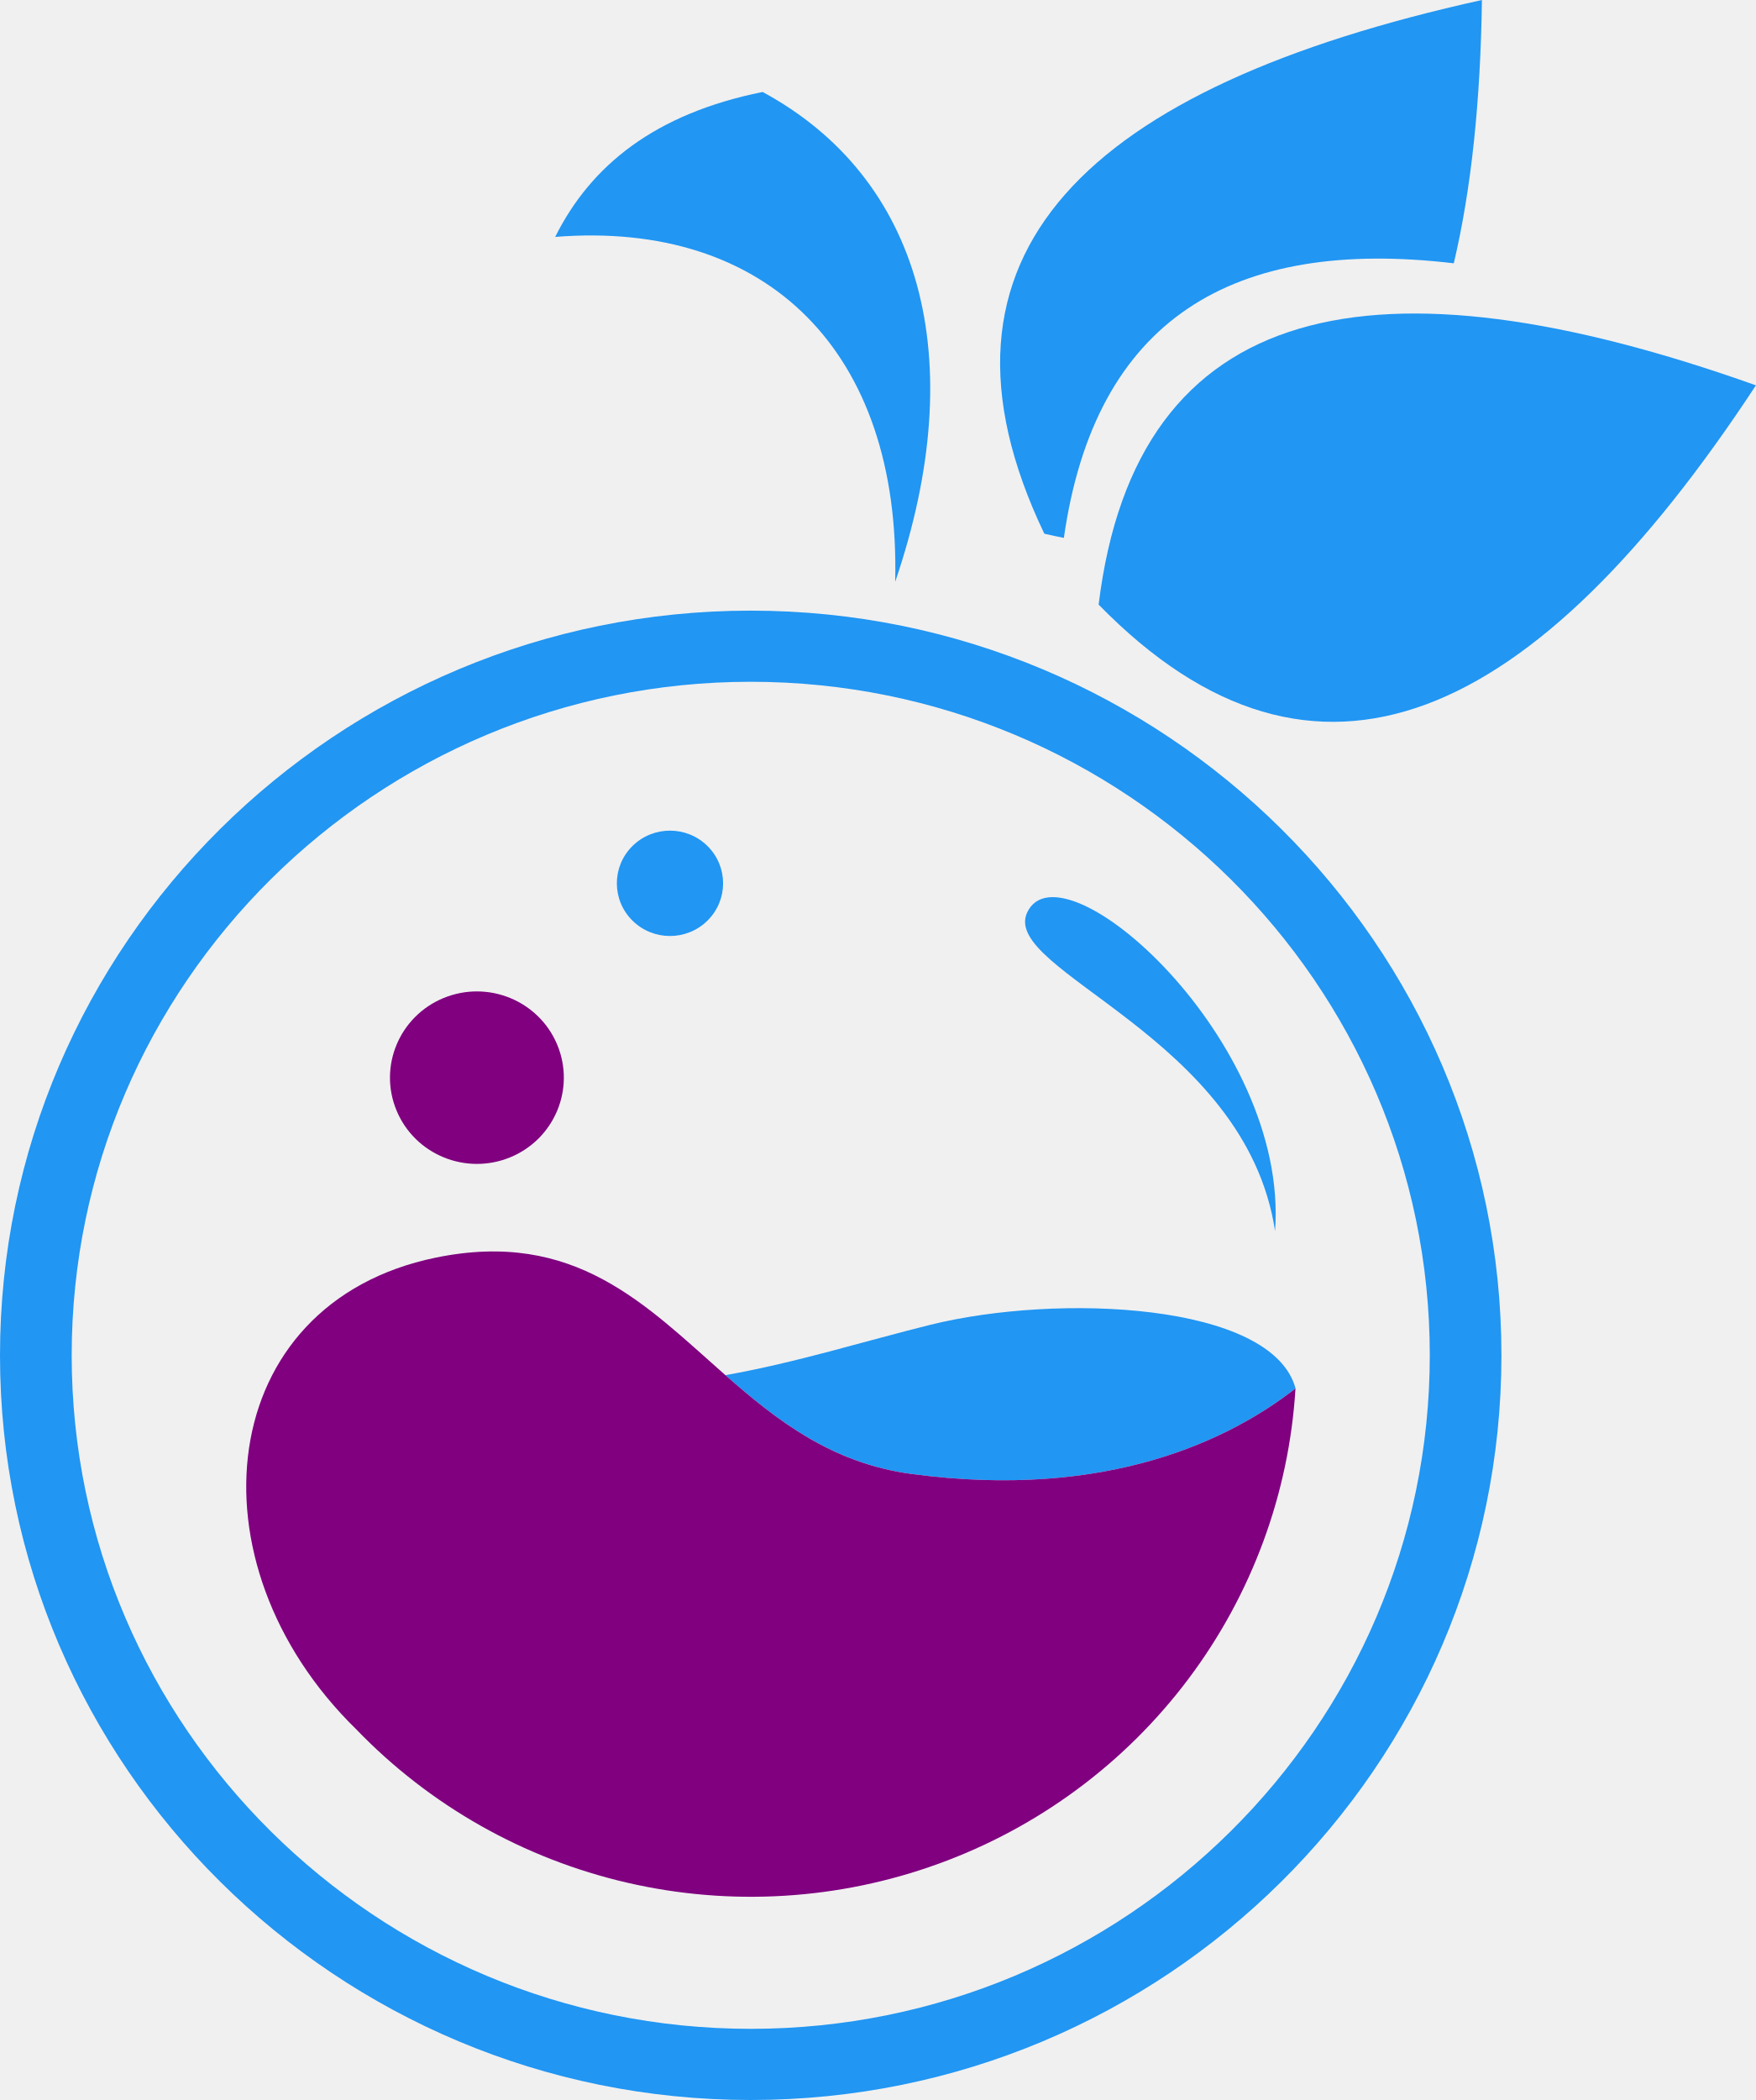
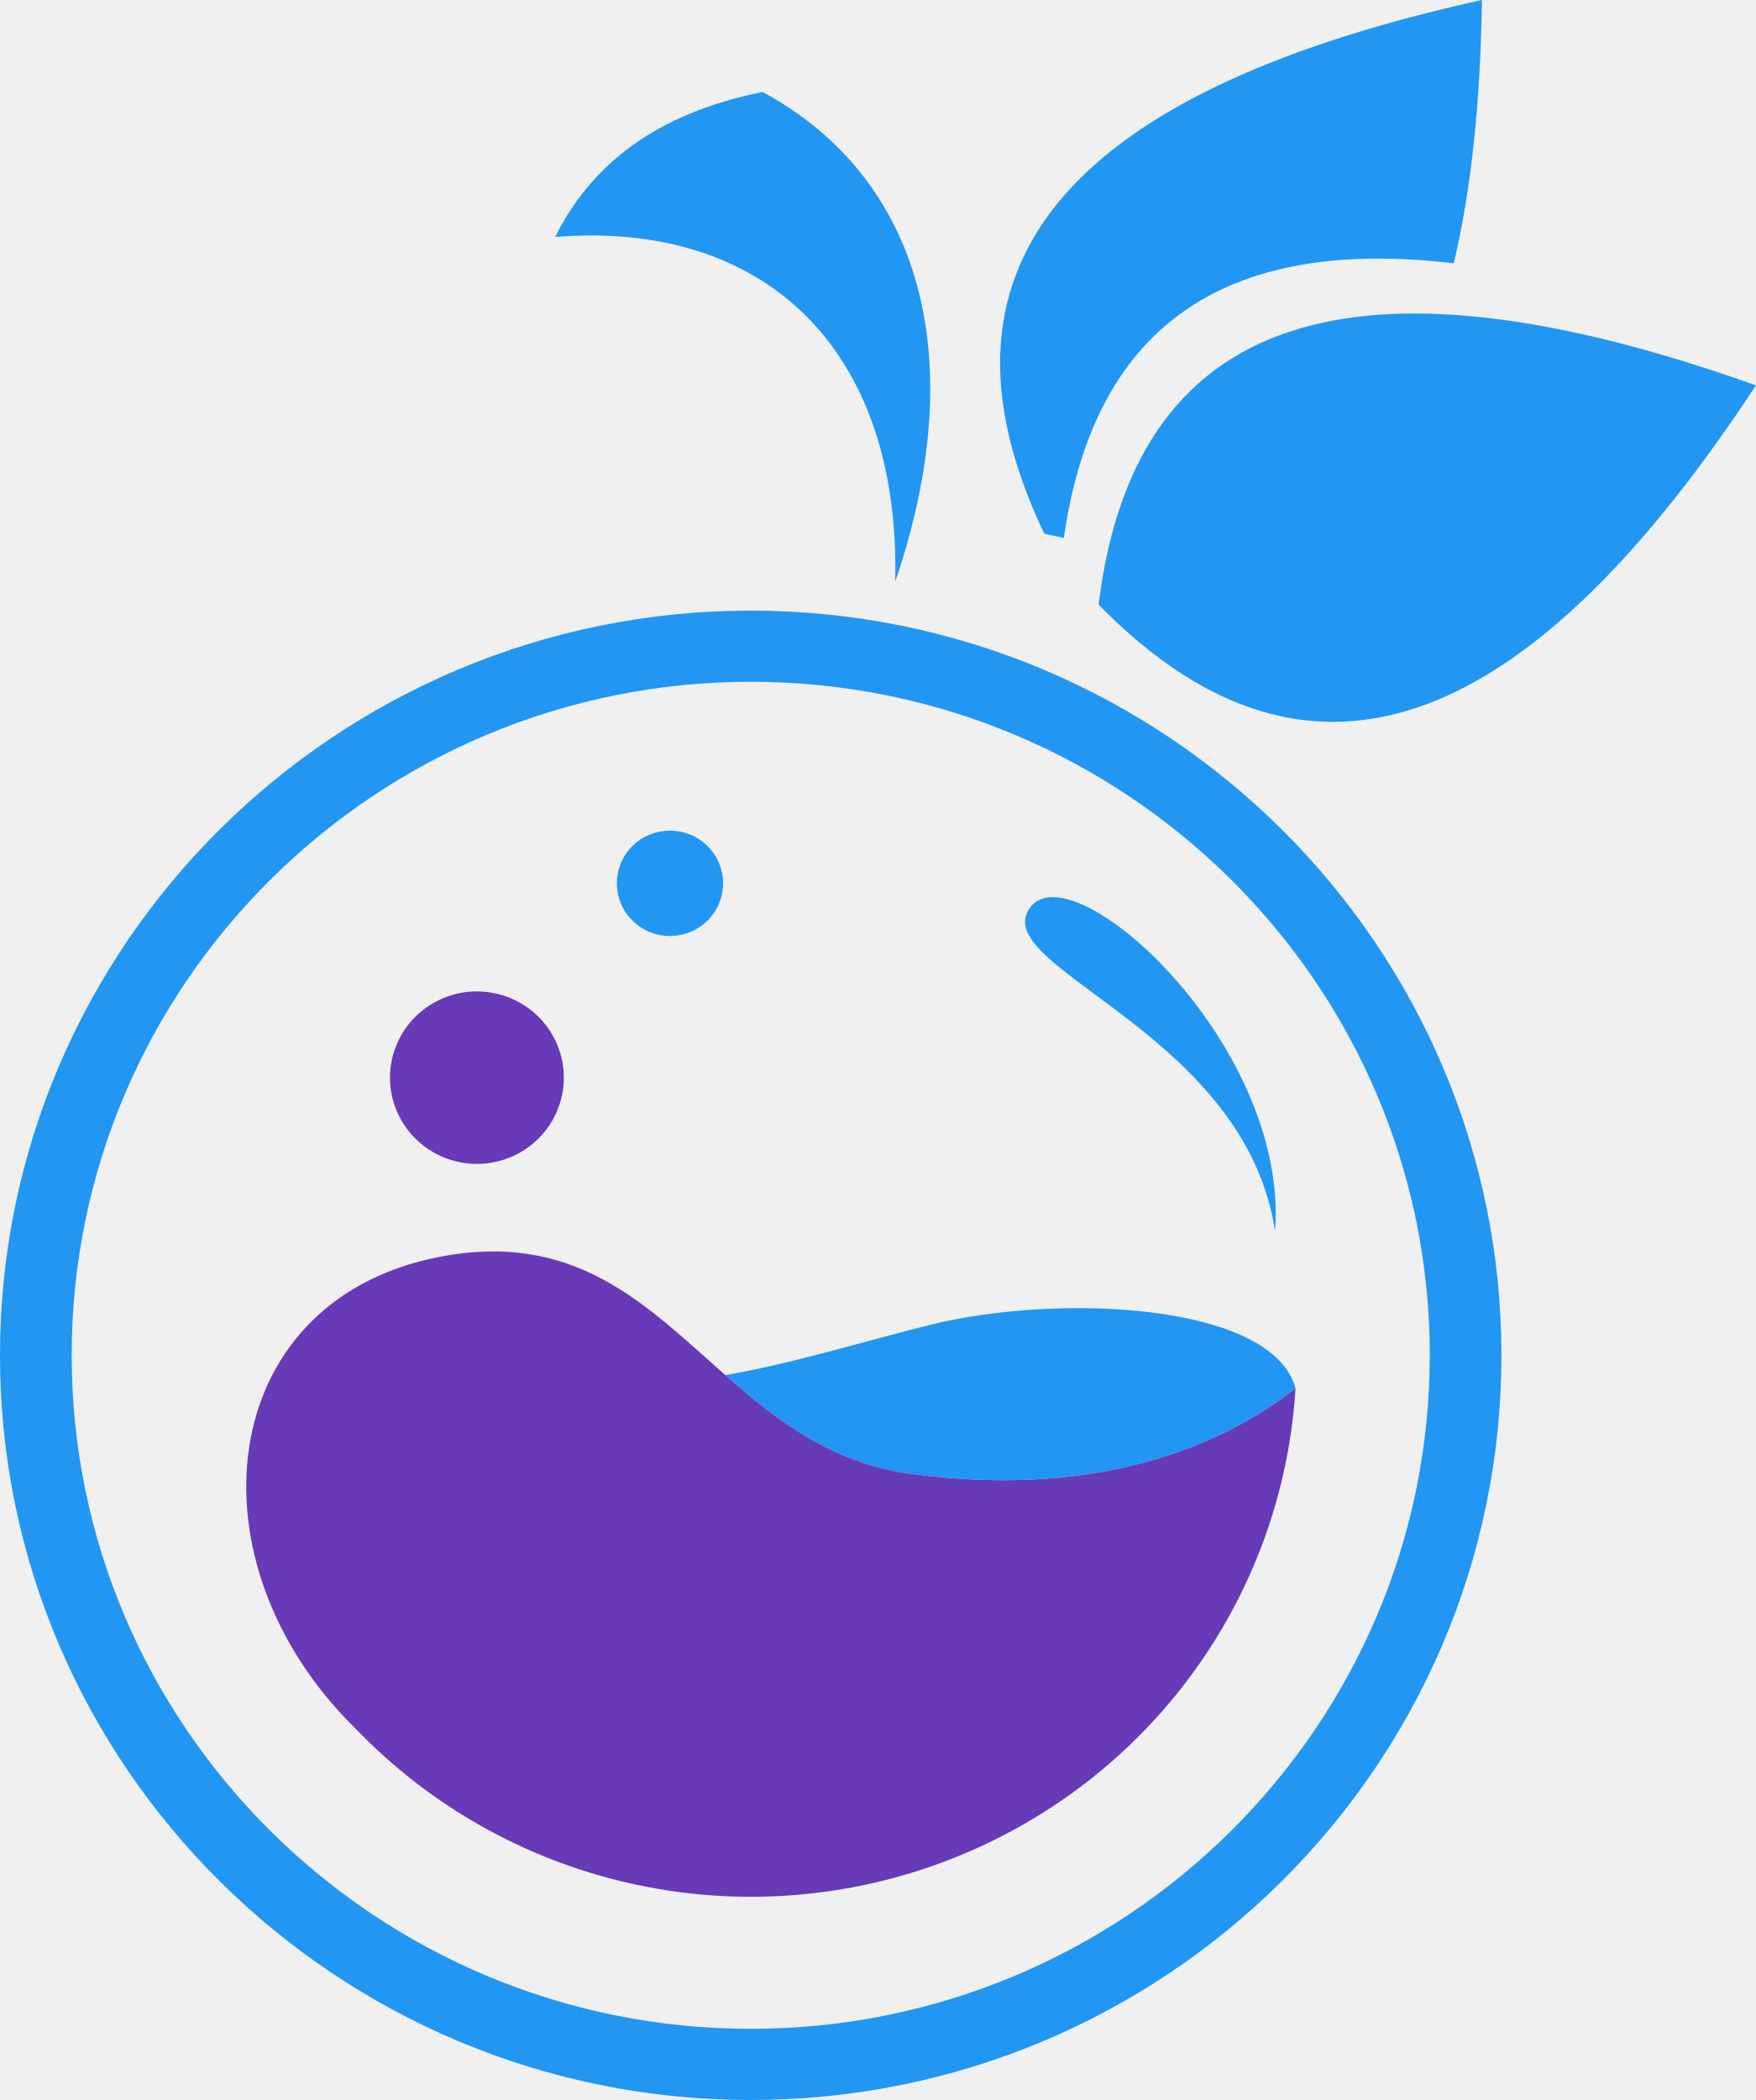
<svg xmlns="http://www.w3.org/2000/svg" width="46" height="55" viewBox="0 0 46 55" fill="none">
  <g clip-path="url(#clip0)">
    <path d="M19.667 55C8.822 55 0 46.25 0 35.497C0 24.743 8.823 15.993 19.667 15.993C30.511 15.993 39.333 24.743 39.333 35.497C39.333 46.25 30.512 55 19.667 55ZM19.667 17.856C9.859 17.856 1.878 25.769 1.878 35.496C1.878 45.223 9.859 53.136 19.667 53.136C29.475 53.136 37.456 45.221 37.456 35.494C37.456 25.767 29.477 17.856 19.667 17.856Z" fill="#2196F3" />
    <path d="M33.939 36.362C33.327 34.113 27.719 33.871 24.381 34.695C22.633 35.128 20.846 35.692 19.003 36.016C20.352 37.203 21.8 38.325 23.879 38.604C29.036 39.294 32.24 37.69 33.939 36.362Z" fill="#2196F3" />
-     <path d="M23.879 38.604C21.796 38.325 20.352 37.203 19.003 36.016C16.916 34.179 15.059 32.189 11.415 32.938C5.622 34.129 4.86 40.925 9.333 45.292C11.254 47.286 13.72 48.682 16.428 49.308C19.137 49.934 21.971 49.762 24.583 48.814C27.195 47.867 29.471 46.184 31.133 43.972C32.794 41.761 33.77 39.117 33.938 36.364C32.24 37.69 29.036 39.294 23.879 38.604Z" fill="#800080" />
+     <path d="M23.879 38.604C21.796 38.325 20.352 37.203 19.003 36.016C16.916 34.179 15.059 32.189 11.415 32.938C5.622 34.129 4.86 40.925 9.333 45.292C11.254 47.286 13.72 48.682 16.428 49.308C19.137 49.934 21.971 49.762 24.583 48.814C27.195 47.867 29.471 46.184 31.133 43.972C32.794 41.761 33.77 39.117 33.938 36.364C32.24 37.69 29.036 39.294 23.879 38.604Z" fill="#673ab7" />
    <path d="M26.91 23.896C26.188 25.433 32.632 27.138 33.403 32.242C33.775 27.218 27.805 21.996 26.91 23.896Z" fill="#2196F3" />
-     <path d="M13.365 30.311C14.527 29.834 15.078 28.513 14.597 27.36C14.116 26.208 12.784 25.661 11.622 26.138C10.46 26.616 9.909 27.936 10.39 29.089C10.871 30.241 12.203 30.788 13.365 30.311Z" fill="#800080" />
+     <path d="M13.365 30.311C14.527 29.834 15.078 28.513 14.597 27.36C14.116 26.208 12.784 25.661 11.622 26.138C10.46 26.616 9.909 27.936 10.39 29.089C10.871 30.241 12.203 30.788 13.365 30.311Z" fill="#673ab7" />
    <path d="M18.535 24.11C19.079 23.571 19.079 22.698 18.535 22.159C17.992 21.62 17.111 21.62 16.567 22.159C16.024 22.698 16.024 23.571 16.567 24.11C17.111 24.649 17.992 24.649 18.535 24.11Z" fill="#2196F3" />
    <path d="M23.451 15.238C25.462 9.348 24.11 4.643 19.979 2.409C17.154 2.978 15.478 4.334 14.544 6.205C20.084 5.761 23.6 9.199 23.451 15.238Z" fill="#2196F3" />
    <path d="M46 10.092C36.049 6.551 29.768 7.765 28.781 15.835C34.484 21.67 40.229 18.877 46 10.092Z" fill="#2196F3" />
    <path d="M38.085 6.896C38.547 4.941 38.786 2.63 38.822 0C28.502 2.279 23.847 6.634 27.358 13.978C27.533 14.02 27.701 14.054 27.87 14.088C28.691 8.341 32.303 6.213 38.085 6.896Z" fill="#2196F3" />
  </g>
  <defs>
    <clipPath id="clip0">
      <rect width="46" height="55" fill="white" />
    </clipPath>
  </defs>
</svg>
